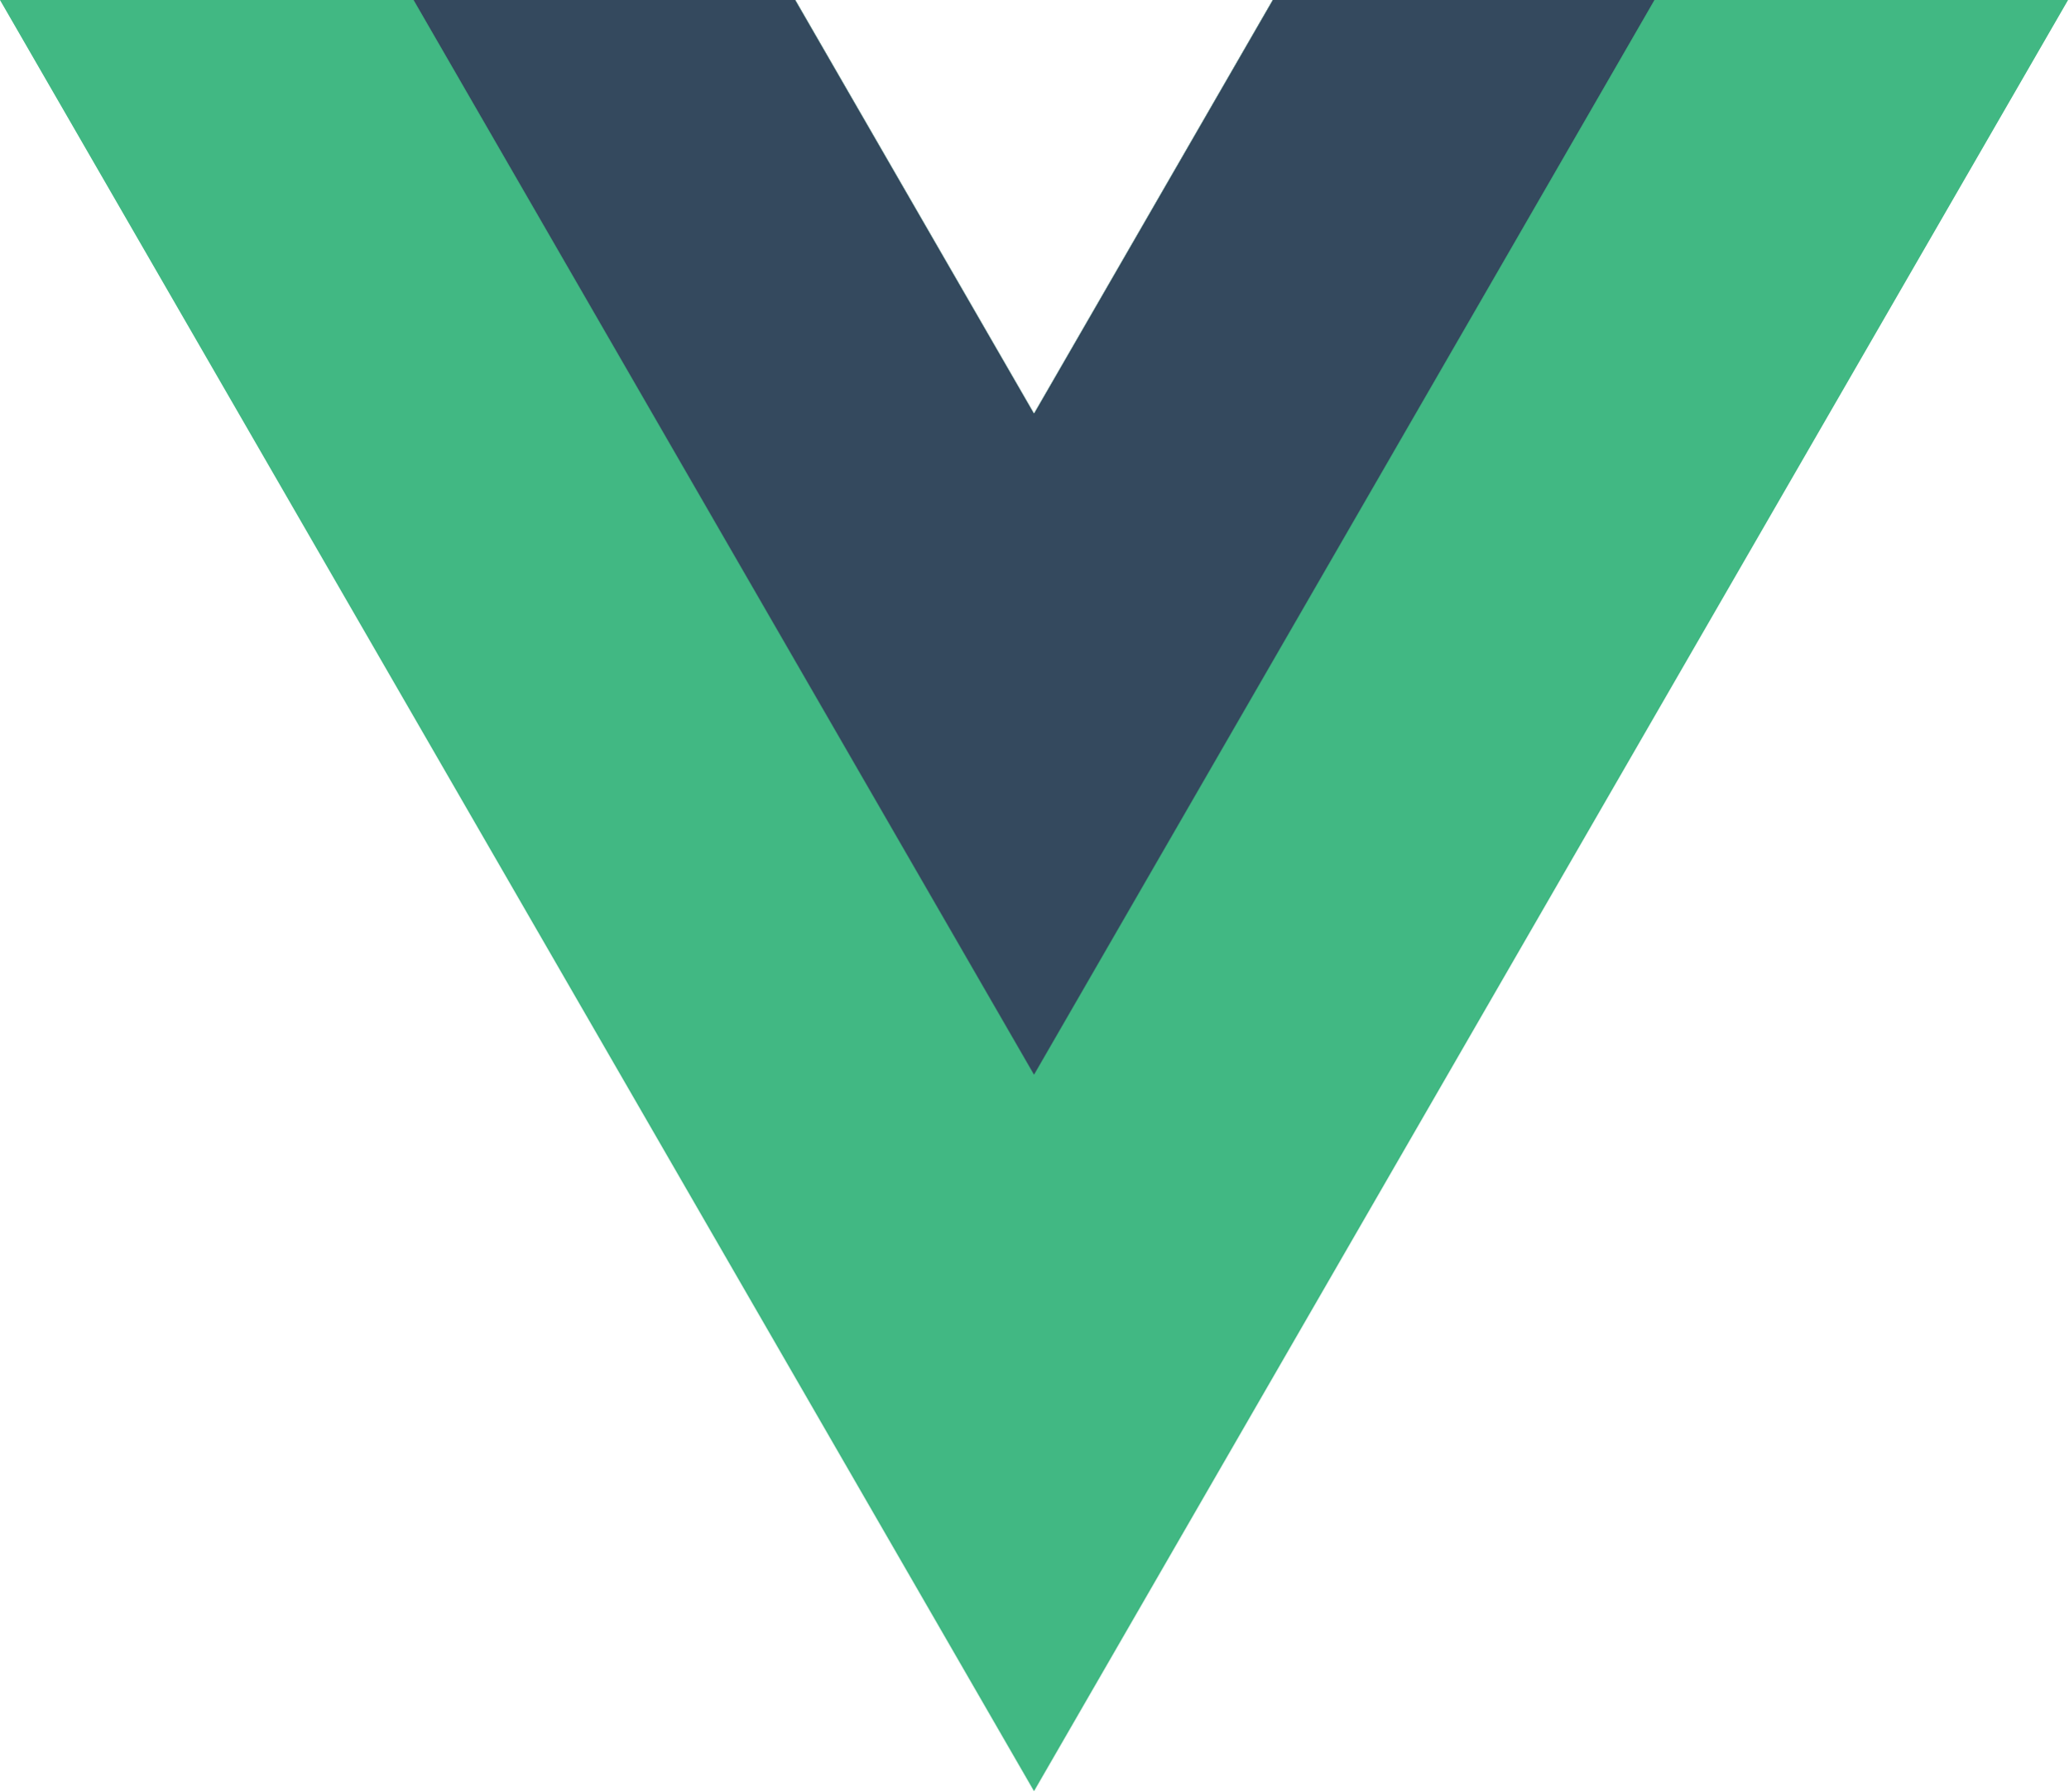
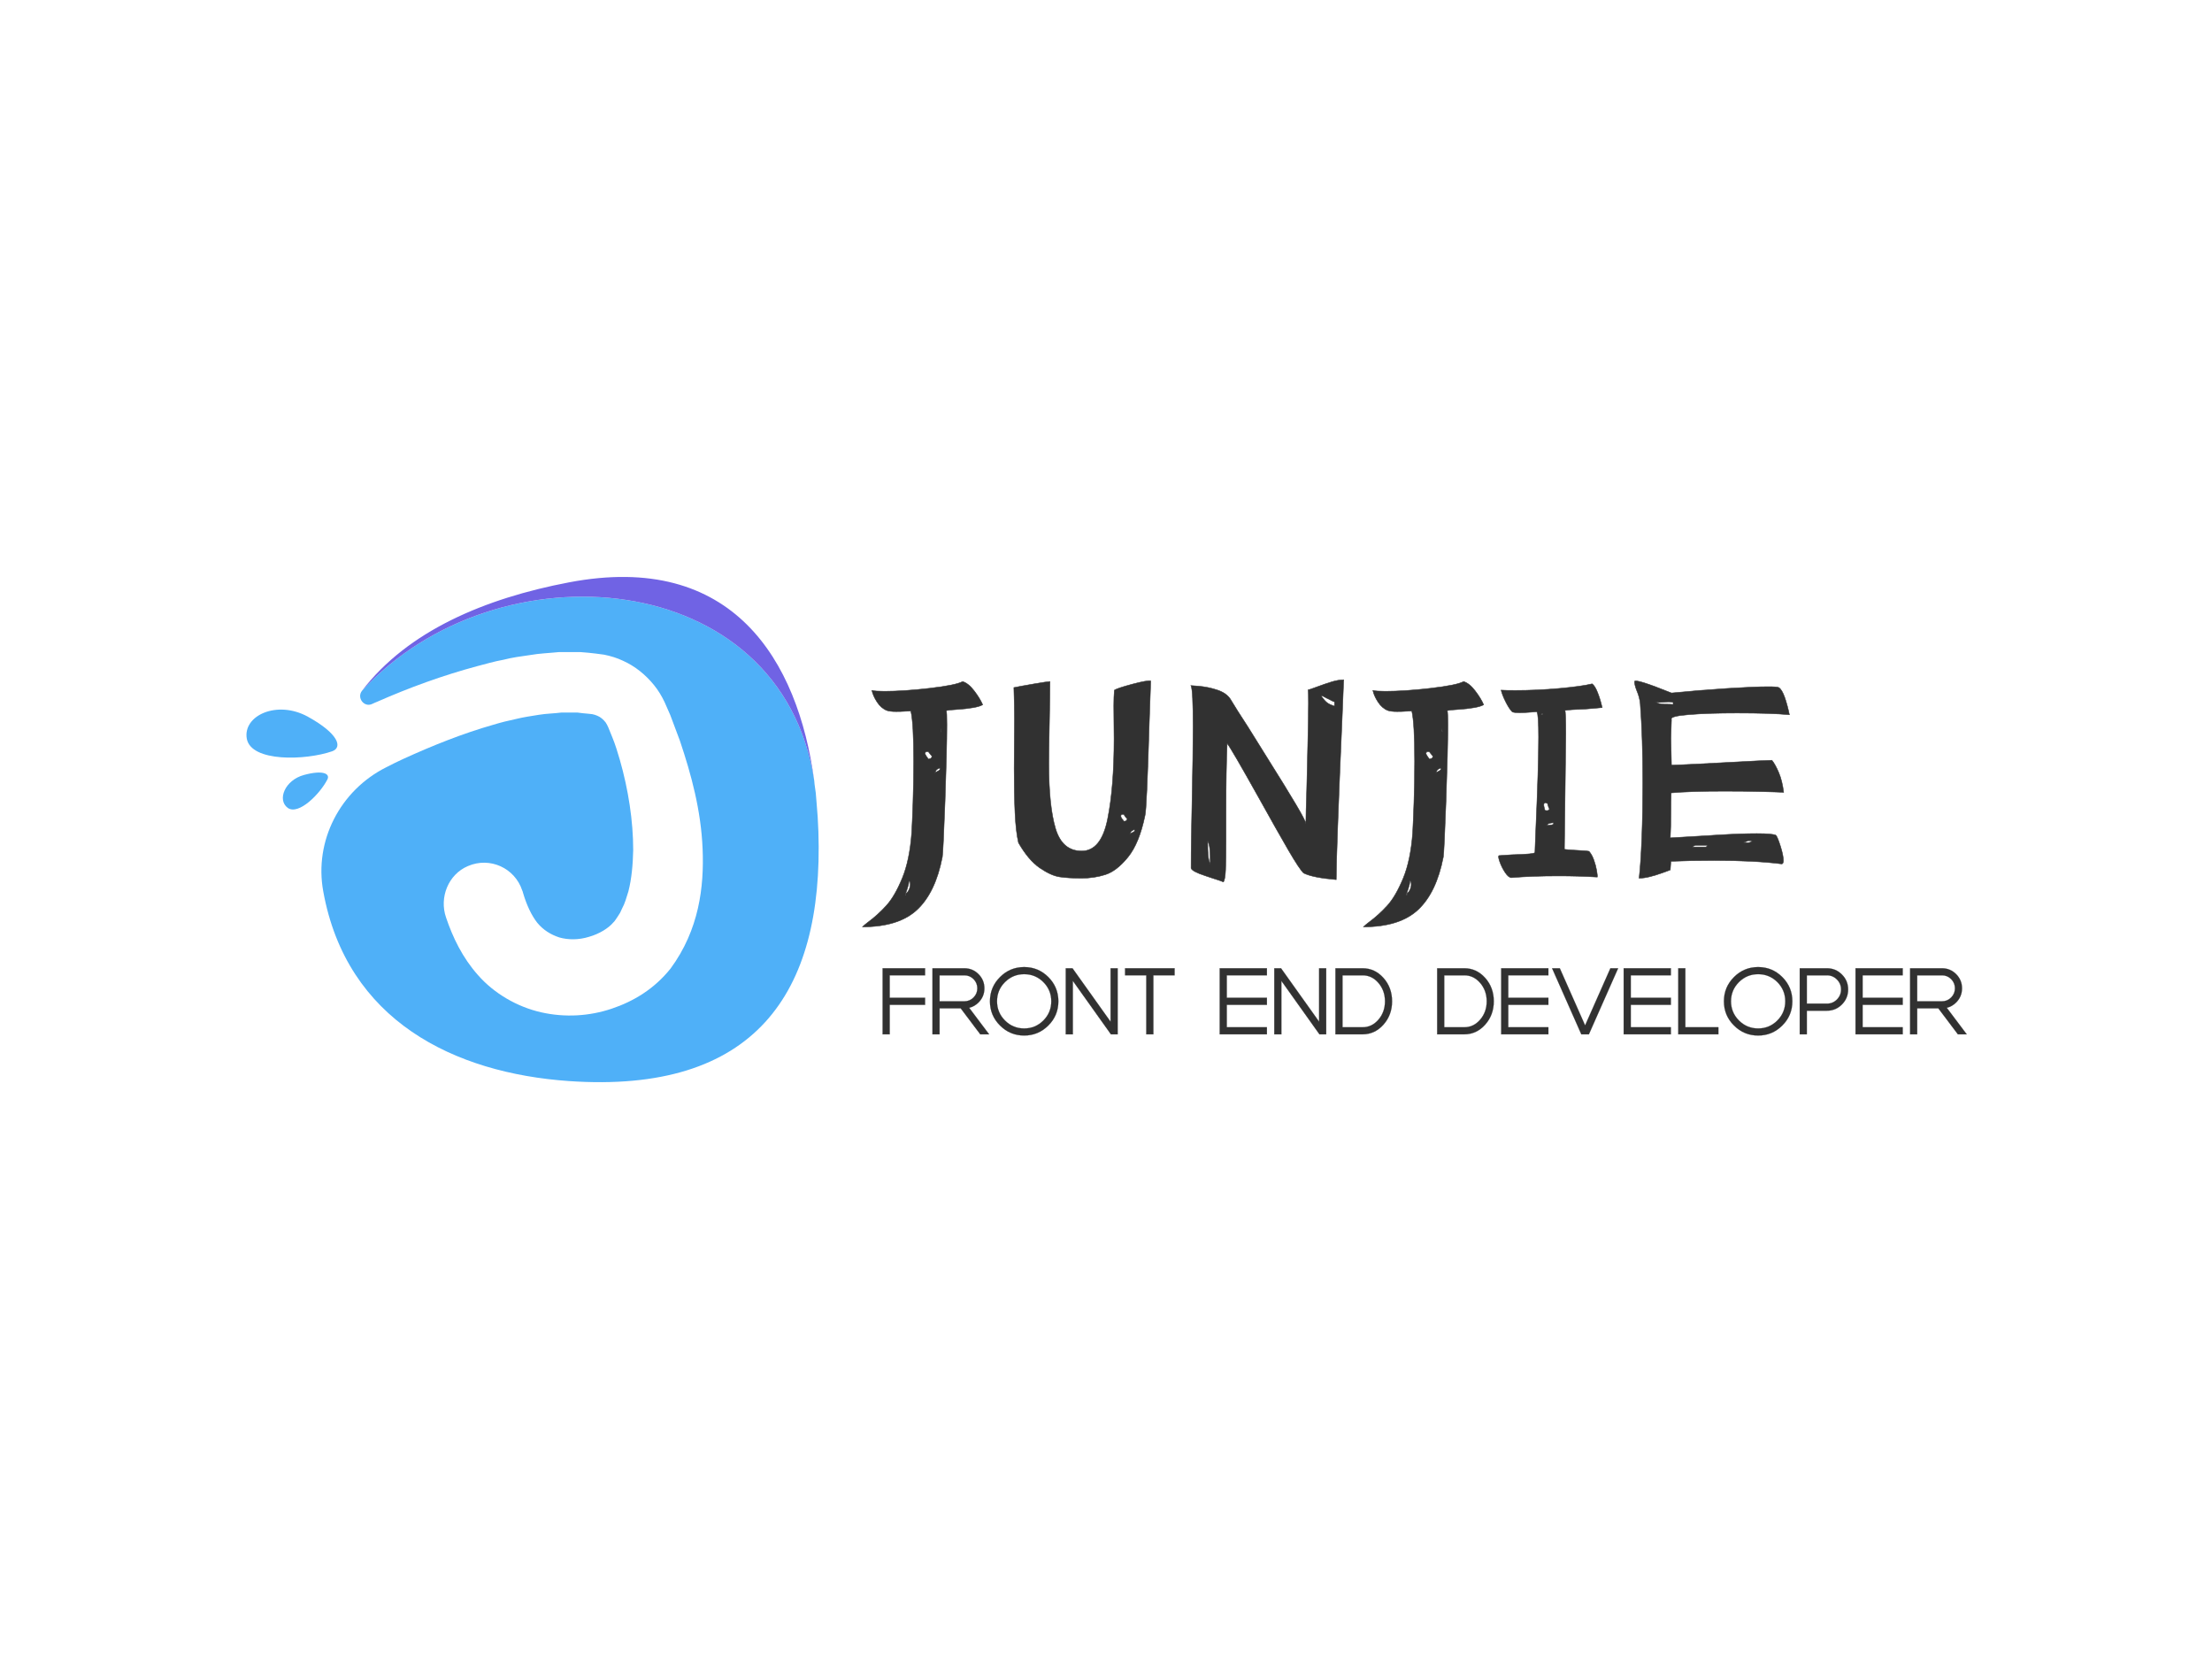
- <svg xmlns="http://www.w3.org/2000/svg" viewBox="0 0 261.76 226.69">
-   <path d="M161.096.001l-30.225 52.351L100.647.001H-.005l130.877 226.688L261.749.001z" fill="#41b883" />
-   <path d="M161.096.001l-30.225 52.351L100.647.001H52.346l78.526 136.01L209.398.001z" fill="#34495e" />
+ <svg xmlns="http://www.w3.org/2000/svg" data-noselect="" viewBox="-29.135 -3.1 717.988 538.491" width="717.988" ref="svg_canvas" height="538.491" preserveAspectRatio="none" version="1.1" style="background: rgba(255, 255, 255, 0);">
+   <def />
+   <g id="shape_JZfIU9uh3q" ref="shape_JZfIU9uh3q" key="shape_JZfIU9uh3q" transform="translate(50.86487,184.1559) rotate(0,92.86781,92.86781) scale(1,1)" style="cursor:move;display:inline;opacity:1;" filter="">
+     <g style="display:inline">
+       <rect fill="rgba(0,0,0,0)" width="205.736" height="183.98" x="-10" y="-10" />
+       <svg version="1.1" id="å¾å±_1" x="0px" y="0px" width="185.736" height="163.98" viewBox="-0.007 0.002 178.898 157.944" style="enable-background:new 0 0 178.9 158.1;" xml:space="preserve" class="style-removed" preserveAspectRatio="none" data-parent="shape_JZfIU9uh3q">
+         <g>
+           <g>
+             <path d="M26.8,54.5c3.3-1.2,2-5.5-7.6-10.8c-9.6-5.3-20.4-0.4-19.1,6.9C1.5,57.9,18.4,57.4,26.8,54.5z" fill="#4FB0F8" />
+             <path d="M12.9,72.2c3.4,2.4,10.1-4.4,12.4-8.9c0.9-1.8-1.4-3-7.3-1.4C12,63.5,9.5,69.7,12.9,72.2z" fill="#4FB0F8" />
+           </g>
+           <g>
+             <path d="M177.6,64.8c-0.1-0.4-0.1-0.7-0.1-1.1C177.6,64.1,177.6,64.4,177.6,64.8z" fill="none" />
+             <path d="M178.2,70.2c-0.1-1.8-0.3-3.6-0.6-5.4c0-0.4-0.1-0.7-0.1-1.1C167.2-3.4,78.4-10.5,36.1,35.6    c-1.7,2.2,0.7,5.3,3.2,4.1c0.5-0.2,1-0.5,1.6-0.7c10-4.4,20.4-8.2,31.2-11.1c2.7-0.7,5.4-1.5,8.2-2c2.7-0.7,5.6-1.1,8.5-1.5    c2.8-0.5,5.9-0.6,8.8-0.9l4.6,0l2.3,0l2.4,0.2c1.6,0.2,3,0.3,4.9,0.6c2,0.4,4,1,5.9,1.9c3.8,1.7,7.1,4.4,9.7,7.6    c1.3,1.6,2.4,3.4,3.3,5.3c0.7,1.6,1.2,2.7,1.8,4.1c1,2.7,2,5.3,3,8c3.6,10.7,6.6,21.8,7.1,33.8c0.5,11.9-1.1,25.3-10,37.4    c-5.1,6.4-11.6,10.3-18.5,12.6c-6.9,2.3-14.5,2.8-22,1.1c-7.5-1.7-14.7-5.9-19.7-11.6c-4.9-5.5-7.9-11.8-10-18    c-2.2-6.3,0.7-13.5,6.8-16.1c6.9-3,14.7,0.6,17,7.6c0,0.1,0.1,0.2,0.1,0.2l0.2,0.7c1.1,3.7,2.6,6.9,4.4,9.2    c1.9,2.3,4.2,3.7,6.9,4.6c2.8,0.8,6.1,0.8,9.3-0.2c3.2-0.9,6.1-2.7,7.6-4.5c0.4-0.3,0.9-1.2,1.4-1.9l0.7-1.1l0.6-1.3    c0.9-1.6,1.4-3.5,2-5.4c1-3.9,1.4-8.3,1.5-12.9c0-9.1-1.5-18.9-4.2-28.3c-0.7-2.4-1.4-4.7-2.3-6.9l-1.3-3.2    c-0.2-0.5-0.5-1-0.8-1.5c-0.7-0.9-1.6-1.7-2.6-2.1c-0.5-0.2-1-0.4-1.6-0.5c-0.7-0.1-2-0.2-3-0.3l-1.6-0.2l-1.7,0l-3.4,0    c-2.3,0.3-4.6,0.3-7,0.7c-2.4,0.4-4.7,0.7-7.1,1.3c-2.4,0.5-4.8,1.1-7.1,1.8c-9.5,2.7-19,6.5-28.2,10.7c-1.8,0.8-3.5,1.7-5.3,2.6    c-14.4,7.2-22.6,23-19.7,38.8c7.3,40.4,40.9,56.8,76.8,59.3c57.8,4,79.7-27,78-78C178.7,76.6,178.5,73.4,178.2,70.2z" fill="#4FB0F8" />
+             <path d="M177.5,63.7c-5.1-37.6-25.4-71.8-76.7-62c-26.3,5-50.4,15.2-64.7,33.9C78.4-10.5,167.2-3.4,177.5,63.7z" fill="#7063E4" />
+           </g>
+         </g>
+       </svg>
+     </g>
+   </g>
+   <g id="shape_RwMyvYnIc6" ref="shape_RwMyvYnIc6" key="shape_RwMyvYnIc6" transform="translate(155.9332,-92.52958) rotate(0,360.6584,339.6756) scale(1,1)" style="cursor:move;display:inline;opacity:1;" filter="">
+     <g style="display:inline">
+       <svg version="1.1" width="678.68" height="679.351" viewBox="0 0 678.68 679.351" preserveAspectRatio="none" data-parent="shape_RwMyvYnIc6">
+         <rect fill="rgba(0,0,0,0)" width="307" height="92" x="92.92" y="293.676" />
+         <g data-width="306.636" transform="translate(92.92, 0)">
+           <path d="M5.02-62.16L5.02-62.16Q6.13-61.88 9.11-61.88L9.11-61.88Q15.24-61.88 23.74-62.86Q32.24-63.84 34.47-65.04L34.47-65.04Q36.33-64.49 38.19-62.07Q40.05-59.65 40.98-57.52L40.98-57.52Q39.21-56.40 32.24-55.94L32.24-55.94Q31.78-55.94 30.38-55.80Q28.99-55.66 29.18-55.47L29.18-55.47Q29.36-55.10 29.36-51.01L29.36-51.01Q29.36-42.84 28.76-26.25Q28.15-9.66 27.88-8.08L27.88-8.08Q25.65 3.44 19.70 9.01Q13.75 14.59 1.95 14.59L1.95 14.59Q2.60 13.94 3.72 13.10L3.72 13.10Q6.97 10.69 9.71 7.67Q12.45 4.65 14.87-1.21Q17.28-7.06 17.93-15.89L17.93-15.89Q18.12-19.05 18.35-25.69Q18.58-32.34 18.58-39.12L18.58-39.12Q18.58-51.57 17.65-55.47L17.65-55.47Q16.91-55.47 15.66-55.38Q14.40-55.29 12.92-55.29L12.92-55.29Q10.87-55.29 9.85-55.66L9.85-55.66Q7.99-56.40 6.69-58.40Q5.39-60.40 5.02-62.16L5.02-62.16ZM27.60-48.60L27.60-48.60Q27.50-49.53 27.32-49.71L27.32-49.71Q27.41-48.97 27.60-48.60L27.60-48.60ZM24.44-40.42L24.44-40.42Q24.44-40.70 24.53-40.79L24.53-40.79Q24.25-41.07 23.88-41.58Q23.51-42.09 23.32-42.28L23.32-42.28L22.58-42.28L22.30-41.91Q22.21-41.91 22.25-41.81Q22.30-41.72 22.30-41.54L22.30-41.54Q22.49-41.07 22.81-40.65Q23.14-40.23 23.32-39.86L23.32-39.86Q23.79-39.96 24.02-40.05Q24.25-40.14 24.44-40.42L24.44-40.42ZM27.04-36.42L27.04-36.42Q27.13-36.52 27.13-36.61Q27.13-36.70 27.04-36.98L27.04-36.98Q26.30-36.70 26.02-36.42Q25.74-36.15 25.46-35.40L25.46-35.40Q25.65-35.59 26.25-35.87Q26.85-36.15 27.04-36.42L27.04-36.42ZM16.08 3.72L16.08 3.72Q16.63 3.44 17.05 2.56Q17.47 1.67 17.47 0.74L17.47 0.74Q17.47 0 17.10-0.46L17.10-0.46Q17.00 0.74 16.54 2.09Q16.08 3.44 15.80 4.27L15.80 4.27L16.08 4.27L16.08 3.72Z" transform="translate(0 375.6756) " fill="rgb(49, 49, 49)" stroke="rgb(49, 49, 49)" stroke-width="0.155" data-glyph-w="41.814" data-glyph-h="121.63228000000001" data-glyph-ascender="96.91556" data-glyph-descender="-24.716720000000002" />
+           <path d="M10.78-12.73L10.78-12.73Q9.94-16.35 9.66-22.35Q9.38-28.34 9.38-36.80L9.38-36.80L9.48-52.96Q9.48-57.33 9.29-63.09L9.29-63.09Q11.62-63.56 15.94-64.30Q20.26-65.04 21.00-65.04L21.00-65.04Q21.00-60.40 20.81-51.29L20.81-51.29Q20.63-42.37 20.63-38.38L20.63-38.38Q20.63-24.62 22.81-17.33Q25.00-10.04 31.31-10.04L31.31-10.04Q37.63-10.04 39.72-20.44Q41.81-30.85 41.81-46.46L41.81-46.46L41.72-57.24Q41.72-60.03 41.91-62.26L41.91-62.26Q42.93-62.91 47.81-64.21Q52.69-65.51 53.71-65.23L53.71-65.23L53.24-51.76Q52.41-23.32 51.85-21.56L51.85-21.56Q49.99-12.54 46.32-8.04Q42.65-3.53 38.98-2.37Q35.31-1.21 31.31-1.21L31.31-1.21Q27.04-1.21 24.21-1.63Q21.37-2.04 17.70-4.55Q14.03-7.06 10.78-12.73L10.78-12.73ZM46.00-20.16L46.00-20.16Q46.00-20.44 46.09-20.54L46.09-20.54Q45.62-20.81 44.97-21.93L44.97-21.93L44.23-21.93L44.04-21.56Q43.95-21.56 44.00-21.46Q44.04-21.37 44.04-21.19L44.04-21.19Q44.14-20.72 44.46-20.40Q44.79-20.07 44.97-19.70L44.97-19.70Q45.44-19.70 45.62-19.79Q45.81-19.88 46.00-20.16L46.00-20.16ZM48.41-16.45L48.41-16.45Q48.50-16.54 48.50-16.63Q48.50-16.73 48.41-17.00L48.41-17.00Q47.76-16.73 47.48-16.49Q47.20-16.26 46.92-15.52L46.92-15.52Q47.20-15.80 47.76-16.03Q48.32-16.26 48.41-16.45L48.41-16.45Z" transform="translate(41.814 375.6756) " fill="rgb(49, 49, 49)" stroke="rgb(49, 49, 49)" stroke-width="0.155" data-glyph-w="60.398" data-glyph-h="121.63228000000001" data-glyph-ascender="96.91556" data-glyph-descender="-24.716720000000002" />
+           <path d="M44.42-62.35L44.42-62.35Q44.69-62.35 46.65-63.09L46.65-63.09Q50.18-64.39 52.22-65.00Q54.27-65.60 55.94-65.60L55.94-65.60L55.47-53.89Q53.52-9.01 53.52-0.74L53.52-0.74Q45.90-1.39 42.93-2.88L42.93-2.88Q41.63-4.09 38.00-10.31Q34.38-16.54 28.34-27.41L28.34-27.41Q19.51-43.21 18.12-44.97L18.12-44.97Q17.75-36.80 17.75-22.77L17.75-22.77L17.75-13.57Q17.75-7.15 17.61-3.95Q17.47-0.74 16.91 0L16.91 0Q16.08-0.37 13.38-1.21L13.38-1.21Q12.92-1.39 10.92-2.04Q8.92-2.69 7.76-3.30Q6.60-3.90 6.41-4.46L6.41-4.46Q6.41-9.38 6.50-14.54Q6.60-19.70 6.69-24.35L6.69-24.35Q7.06-42.19 7.06-50.36L7.06-50.36Q7.06-62.07 6.41-63.65L6.41-63.65Q5.48-63.84 8.73-63.56Q11.99-63.28 14.91-62.30Q17.84-61.33 19.14-59.38L19.14-59.38Q21.19-55.94 24.90-50.27L24.90-50.27Q26.30-47.95 31.73-39.31Q37.17-30.66 40.42-25.18Q43.67-19.70 43.67-18.86L43.67-18.86Q43.67-21.93 43.95-30.11L43.95-30.11Q44.04-34.66 44.28-44.09Q44.51-53.52 44.51-57.98L44.51-57.98Q44.51-61.79 44.42-62.35L44.42-62.35ZM52.96-58.45L52.96-58.45Q52.59-58.54 52.08-58.82Q51.57-59.10 51.01-59.38L51.01-59.38Q50.73-59.47 49.90-59.93Q49.06-60.40 48.83-60.44Q48.60-60.49 48.88-60.03L48.88-60.03Q49.90-58.63 50.69-58.08Q51.48-57.52 52.96-57.05L52.96-57.05L52.96-58.45ZM11.80-13.29L11.80-13.29Q11.80-10.59 11.94-8.78Q12.08-6.97 12.64-5.76L12.64-5.76Q12.64-8.64 12.50-10.45Q12.36-12.27 11.80-13.29L11.80-13.29Z" transform="translate(102.212 375.6756) " fill="rgb(49, 49, 49)" stroke="rgb(49, 49, 49)" stroke-width="0.155" data-glyph-w="60.398" data-glyph-h="121.63228000000001" data-glyph-ascender="96.91556" data-glyph-descender="-24.716720000000002" />
+           <path d="M5.02-62.16L5.02-62.16Q6.13-61.88 9.11-61.88L9.11-61.88Q15.24-61.88 23.74-62.86Q32.24-63.84 34.47-65.04L34.47-65.04Q36.33-64.49 38.19-62.07Q40.05-59.65 40.98-57.52L40.98-57.52Q39.21-56.40 32.24-55.94L32.24-55.94Q31.78-55.94 30.38-55.80Q28.99-55.66 29.18-55.47L29.18-55.47Q29.36-55.10 29.36-51.01L29.36-51.01Q29.36-42.84 28.76-26.25Q28.15-9.66 27.88-8.08L27.88-8.08Q25.65 3.44 19.70 9.01Q13.75 14.59 1.95 14.59L1.95 14.59Q2.60 13.94 3.72 13.10L3.72 13.10Q6.97 10.69 9.71 7.67Q12.45 4.65 14.87-1.21Q17.28-7.06 17.93-15.89L17.93-15.89Q18.12-19.05 18.35-25.69Q18.58-32.34 18.58-39.12L18.58-39.12Q18.58-51.57 17.65-55.47L17.65-55.47Q16.91-55.47 15.66-55.38Q14.40-55.29 12.92-55.29L12.92-55.29Q10.87-55.29 9.85-55.66L9.85-55.66Q7.99-56.40 6.69-58.40Q5.39-60.40 5.02-62.16L5.02-62.16ZM27.60-48.60L27.60-48.60Q27.50-49.53 27.32-49.71L27.32-49.71Q27.41-48.97 27.60-48.60L27.60-48.60ZM24.44-40.42L24.44-40.42Q24.44-40.70 24.53-40.79L24.53-40.79Q24.25-41.07 23.88-41.58Q23.51-42.09 23.32-42.28L23.32-42.28L22.58-42.28L22.30-41.91Q22.21-41.91 22.25-41.81Q22.30-41.72 22.30-41.54L22.30-41.54Q22.49-41.07 22.81-40.65Q23.14-40.23 23.32-39.86L23.32-39.86Q23.79-39.96 24.02-40.05Q24.25-40.14 24.44-40.42L24.44-40.42ZM27.04-36.42L27.04-36.42Q27.13-36.52 27.13-36.61Q27.13-36.70 27.04-36.98L27.04-36.98Q26.30-36.70 26.02-36.42Q25.74-36.15 25.46-35.40L25.46-35.40Q25.65-35.59 26.25-35.87Q26.85-36.15 27.04-36.42L27.04-36.42ZM16.08 3.72L16.08 3.72Q16.63 3.44 17.05 2.56Q17.47 1.67 17.47 0.74L17.47 0.74Q17.47 0 17.10-0.46L17.10-0.46Q17.00 0.74 16.54 2.09Q16.08 3.44 15.80 4.27L15.80 4.27L16.08 4.27L16.08 3.72Z" transform="translate(162.61 375.6756) " fill="rgb(49, 49, 49)" stroke="rgb(49, 49, 49)" stroke-width="0.155" data-glyph-w="41.814" data-glyph-h="121.63228000000001" data-glyph-ascender="96.91556" data-glyph-descender="-24.716720000000002" />
+           <path d="M33.36-9.94L33.36-9.94Q34.29-8.92 34.94-7.11Q35.59-5.30 35.87-3.58Q36.15-1.86 36.05-1.58L36.05-1.58Q30.01-1.95 23.42-1.95L23.42-1.95Q14.87-1.95 8.18-1.39L8.18-1.39Q7.25-1.39 6.13-3.07Q5.02-4.74 4.37-6.60Q3.72-8.46 4.18-8.55L4.18-8.55L8.36-8.83Q15.80-9.01 15.80-9.57L15.80-9.57L16.08-16.73Q17.00-37.45 17.00-47.02L17.00-47.02Q17.00-54.27 16.45-55.19L16.45-55.19Q16.45-55.29 14.59-55.10L14.59-55.10Q12.36-54.92 10.87-54.92L10.87-54.92Q9.01-54.92 8.46-55.19L8.46-55.19Q7.43-56.22 6.32-58.45Q5.20-60.68 4.83-62.26L4.83-62.26Q6.32-62.16 9.48-62.16L9.48-62.16Q16.35-62.16 23.65-62.81Q30.94-63.46 34.38-64.30L34.38-64.30Q35.31-63.65 36.19-61.37Q37.08-59.10 37.63-56.59L37.63-56.59Q36.98-56.50 35.17-56.36Q33.36-56.22 32.24-56.12L32.24-56.12Q27.04-55.94 25.55-55.66L25.55-55.66Q25.83-55.10 25.83-48.13L25.83-48.13Q25.83-48.04 25.55-24.90L25.55-24.90L25.37-10.59Q25.83-10.50 28.71-10.31L28.71-10.31Q32.52-10.13 33.36-9.94L33.36-9.94ZM20.54-23.69L20.54-23.69Q20.26-24.07 20.12-24.62Q19.98-25.18 19.88-25.46L19.88-25.46L19.23-25.74Q19.14-25.65 19.00-25.60Q18.86-25.55 18.77-25.46L18.77-25.46Q18.68-25.46 18.72-25.37Q18.77-25.27 18.68-25.09L18.68-25.09Q18.68-24.62 18.82-24.16Q18.96-23.69 19.05-23.23L19.05-23.23Q19.51-23.14 19.75-23.14Q19.98-23.14 20.26-23.32L20.26-23.32L20.54-23.69ZM21.65-18.68L21.65-18.68Q21.84-18.77 21.84-18.91Q21.84-19.05 21.84-19.23L21.84-19.23Q20.91-19.14 20.44-19.00Q19.98-18.86 19.51-18.31L19.51-18.31Q19.79-18.40 20.63-18.44Q21.46-18.49 21.65-18.68L21.65-18.68ZM17.75-54.36L18.31-54.36L18.31-54.73L17.75-54.36Z" transform="translate(204.424 375.6756) " fill="rgb(49, 49, 49)" stroke="rgb(49, 49, 49)" stroke-width="0.155" data-glyph-w="41.814" data-glyph-h="121.63228000000001" data-glyph-ascender="96.91556" data-glyph-descender="-24.716720000000002" />
+           <path d="M18.31-37.91L18.31-37.91Q20.54-37.91 46.46-39.31L46.46-39.31L50.92-39.49Q52.04-38.10 53.15-35.45Q54.27-32.80 54.73-29.08L54.73-29.08Q53.15-29.18 47.53-29.32Q41.91-29.46 35.59-29.46L35.59-29.46Q24.35-29.46 18.21-28.90L18.21-28.90Q18.12-26.30 18.12-22.21L18.12-22.21Q18.12-17.84 17.93-14.31L17.93-14.31Q18.31-14.31 24.25-14.68L24.25-14.68Q25.92-14.77 33.40-15.24Q40.88-15.70 46.00-15.70L46.00-15.70Q51.11-15.70 52.22-15.15L52.22-15.15Q52.78-14.50 53.71-11.52Q54.64-8.55 54.64-6.97L54.64-6.97Q54.64-5.85 54.08-5.85L54.08-5.85Q45.16-6.97 32.15-6.97L32.15-6.97Q24.62-6.97 18.12-6.69L18.12-6.69L17.93-3.90Q17.47-3.72 15.42-2.97Q13.38-2.23 11.38-1.72Q9.38-1.21 7.81-1.21L7.81-1.21Q8.36-6.04 8.69-14.45Q9.01-22.86 9.01-32.06L9.01-32.06Q9.01-46.83 8.18-57.80L8.18-57.80Q7.99-59.93 7.06-62.07L7.06-62.07Q6.32-63.93 6.32-65.04L6.32-65.04Q6.32-66.16 18.31-61.33L18.31-61.33Q27.69-62.26 36.47-62.81Q45.25-63.37 49.71-63.37L49.71-63.37Q52.69-63.37 53.15-63.09L53.15-63.09Q54.17-62.44 55.06-59.93Q55.94-57.42 56.59-54.27L56.59-54.27Q50.55-54.82 39.58-54.82L39.58-54.82Q30.29-54.82 24.02-54.31Q17.75-53.80 18.31-52.78L18.31-52.78Q18.12-47.95 18.12-46.65L18.12-46.65L18.31-37.91ZM13.19-58.45L13.19-58.45Q14.12-57.70 15.98-57.70L15.98-57.70Q17.84-57.70 18.86-57.61L18.86-57.61L18.86-58.26Q18.40-58.45 17.47-58.45L17.47-58.45Q16.73-58.45 15.94-58.35Q15.15-58.26 14.50-58.26L14.50-58.26Q13.94-58.26 13.19-58.45L13.19-58.45ZM43.11-13.38L43.11-13.38Q42.93-13.19 42.46-13.06Q42.00-12.92 41.72-12.82L41.72-12.82L42.93-12.73Q44.14-12.73 44.51-13.38L44.51-13.38L43.11-13.38ZM26.11-11.89L26.11-11.89Q26.02-11.89 25.65-11.71Q25.27-11.52 25.09-11.34L25.09-11.34L29.55-11.34L29.92-11.71L29.92-11.89L26.11-11.89Z" transform="translate(246.238 375.6756) " fill="rgb(49, 49, 49)" stroke="rgb(49, 49, 49)" stroke-width="0.155" data-glyph-w="60.398" data-glyph-h="121.63228000000001" data-glyph-ascender="96.91556" data-glyph-descender="-24.716720000000002" />
+         </g>
+       </svg>
+     </g>
+   </g>
+   <g id="shape_I14yRV7qIA" ref="shape_I14yRV7qIA" key="shape_I14yRV7qIA" transform="translate(225.1032,218.1308) rotate(0,260.1088,109.0151) scale(1,1)" style="cursor:move;display:inline;opacity:1;" filter="">
+     <g style="display:inline">
+       <svg version="1.1" width="476" height="218.03" viewBox="0 0 476 218.03" preserveAspectRatio="none" data-parent="shape_I14yRV7qIA">
+         <rect fill="rgba(0,0,0,0)" width="353" height="30" x="30.75" y="94.015" />
+         <g data-width="352.7572734375" transform="translate(30.75, 0)">
+           <path d="M3.80-22.69L3.80-15.41L15.28-15.41L15.28-13.11L3.80-13.11L3.80-3.54L1.50-3.54L1.50-24.98L15.28-24.98L15.28-22.69L3.80-22.69Z" transform="translate(0 118.0151) " fill="rgb(49, 49, 49)" stroke="rgb(49, 49, 49)" stroke-width="0.051" data-glyph-w="16.185791015625" data-glyph-h="32.041259765625" data-glyph-ascender="25.76513671875" data-glyph-descender="-6.276123046875" />
+           <path d="M10.66-11.97L3.80-11.97L3.80-3.54L1.50-3.54L1.50-24.98L11.85-24.98Q14.53-24.98 16.44-23.08L16.44-23.08Q18.35-21.17 18.35-18.47L18.35-18.47Q18.35-15.78 16.44-13.87L16.44-13.87Q15.12-12.55 13.41-12.15L13.41-12.15L19.88-3.54L17.01-3.54L10.66-11.97ZM11.85-22.69L3.80-22.69L3.80-14.26L11.85-14.26Q13.59-14.26 14.82-15.50L14.82-15.50Q16.05-16.73 16.05-18.47L16.05-18.47Q16.05-20.22 14.82-21.46L14.82-21.46Q13.59-22.69 11.85-22.69L11.85-22.69Z" transform="translate(16.18579 118.0151) " fill="rgb(49, 49, 49)" stroke="rgb(49, 49, 49)" stroke-width="0.051" data-glyph-w="19.248779296875" data-glyph-h="32.041259765625" data-glyph-ascender="25.76513671875" data-glyph-descender="-6.276123046875" />
+           <path d="M12.01-25.37Q16.61-25.37 19.86-22.12L19.86-22.12Q23.11-18.86 23.11-14.26L23.11-14.26Q23.11-9.65 19.86-6.41L19.86-6.41Q16.61-3.15 12.01-3.15L12.01-3.15Q7.40-3.15 4.16-6.41L4.16-6.41Q0.90-9.65 0.90-14.26L0.90-14.26Q0.90-18.86 4.16-22.12L4.16-22.12Q7.40-25.37 12.01-25.37L12.01-25.37ZM12.01-23.06L12.01-23.06Q8.36-23.06 5.78-20.49L5.78-20.49Q3.20-17.91 3.20-14.26L3.20-14.26Q3.20-10.62 5.78-8.03L5.78-8.03Q8.36-5.45 12.01-5.45L12.01-5.45Q15.66-5.45 18.24-8.03L18.24-8.03Q20.81-10.62 20.81-14.26L20.81-14.26Q20.81-17.91 18.24-20.49L18.24-20.49Q15.66-23.06 12.01-23.06Z" transform="translate(35.43457 118.0151) " fill="rgb(49, 49, 49)" stroke="rgb(49, 49, 49)" stroke-width="0.051" data-glyph-w="24.0084228515625" data-glyph-h="32.041259765625" data-glyph-ascender="25.76513671875" data-glyph-descender="-6.276123046875" />
+           <path d="M16.05-7.64L16.05-24.98L18.35-24.98L18.35-3.54L16.16-3.54L3.80-20.89L3.80-3.54L1.50-3.54L1.50-24.98L3.69-24.98L16.05-7.64Z" transform="translate(59.44299 118.0151) " fill="rgb(49, 49, 49)" stroke="rgb(49, 49, 49)" stroke-width="0.051" data-glyph-w="19.849365234375" data-glyph-h="32.041259765625" data-glyph-ascender="25.76513671875" data-glyph-descender="-6.276123046875" />
+           <path d="M7.79-3.54L7.79-22.69L0.90-22.69L0.90-24.98L16.98-24.98L16.98-22.69L10.09-22.69L10.09-3.54L7.79-3.54Z" transform="translate(79.29236 118.0151) " fill="rgb(49, 49, 49)" stroke="rgb(49, 49, 49)" stroke-width="0.051" data-glyph-w="17.8824462890625" data-glyph-h="32.041259765625" data-glyph-ascender="25.76513671875" data-glyph-descender="-6.276123046875" />
+           <path d="" transform="translate(97.1748 118.0151) " fill="rgb(49, 49, 49)" stroke="rgb(49, 49, 49)" stroke-width="0.051" data-glyph-w="12.2385" data-glyph-h="30.75" data-glyph-ascender="27.06" data-glyph-descender="-3.69" />
+           <path d="M3.80-22.69L3.80-15.41L16.82-15.41L16.82-13.11L3.80-13.11L3.80-5.84L16.82-5.84L16.82-3.54L1.50-3.54L1.50-24.98L16.82-24.98L16.82-22.69L3.80-22.69Z" transform="translate(109.4133 118.0151) " fill="rgb(49, 49, 49)" stroke="rgb(49, 49, 49)" stroke-width="0.051" data-glyph-w="17.71728515625" data-glyph-h="32.041259765625" data-glyph-ascender="25.76513671875" data-glyph-descender="-6.276123046875" />
+           <path d="M16.05-7.64L16.05-24.98L18.35-24.98L18.35-3.54L16.16-3.54L3.80-20.89L3.80-3.54L1.50-3.54L1.50-24.98L3.69-24.98L16.05-7.64Z" transform="translate(127.1306 118.0151) " fill="rgb(49, 49, 49)" stroke="rgb(49, 49, 49)" stroke-width="0.051" data-glyph-w="19.849365234375" data-glyph-h="32.041259765625" data-glyph-ascender="25.76513671875" data-glyph-descender="-6.276123046875" />
+           <path d="M10.32-3.54L1.50-3.54L1.50-24.98L10.32-24.98Q14.28-24.98 17.09-21.85L17.09-21.85Q19.88-18.71 19.88-14.26L19.88-14.26Q19.88-9.82 17.09-6.68L17.09-6.68Q14.28-3.54 10.32-3.54L10.32-3.54ZM10.32-22.69L3.80-22.69L3.80-5.84L10.32-5.84Q13.33-5.84 15.45-8.30L15.45-8.30Q17.58-10.77 17.58-14.26L17.58-14.26Q17.58-17.75 15.45-20.22L15.45-20.22Q13.33-22.69 10.32-22.69L10.32-22.69Z" transform="translate(146.98 118.0151) " fill="rgb(49, 49, 49)" stroke="rgb(49, 49, 49)" stroke-width="0.051" data-glyph-w="20.7802734375" data-glyph-h="32.041259765625" data-glyph-ascender="25.76513671875" data-glyph-descender="-6.276123046875" />
+           <path d="" transform="translate(167.7602 118.0151) " fill="rgb(49, 49, 49)" stroke="rgb(49, 49, 49)" stroke-width="0.051" data-glyph-w="12.2385" data-glyph-h="30.75" data-glyph-ascender="27.06" data-glyph-descender="-3.69" />
+           <path d="M10.32-3.54L1.50-3.54L1.50-24.98L10.32-24.98Q14.28-24.98 17.09-21.85L17.09-21.85Q19.88-18.71 19.88-14.26L19.88-14.26Q19.88-9.82 17.09-6.68L17.09-6.68Q14.28-3.54 10.32-3.54L10.32-3.54ZM10.32-22.69L3.80-22.69L3.80-5.84L10.32-5.84Q13.33-5.84 15.45-8.30L15.45-8.30Q17.58-10.77 17.58-14.26L17.58-14.26Q17.58-17.75 15.45-20.22L15.45-20.22Q13.33-22.69 10.32-22.69L10.32-22.69Z" transform="translate(179.9987 118.0151) " fill="rgb(49, 49, 49)" stroke="rgb(49, 49, 49)" stroke-width="0.051" data-glyph-w="20.7802734375" data-glyph-h="32.041259765625" data-glyph-ascender="25.76513671875" data-glyph-descender="-6.276123046875" />
+           <path d="M3.80-22.69L3.80-15.41L16.82-15.41L16.82-13.11L3.80-13.11L3.80-5.84L16.82-5.84L16.82-3.54L1.50-3.54L1.50-24.98L16.82-24.98L16.82-22.69L3.80-22.69Z" transform="translate(200.779 118.0151) " fill="rgb(49, 49, 49)" stroke="rgb(49, 49, 49)" stroke-width="0.051" data-glyph-w="17.71728515625" data-glyph-h="32.041259765625" data-glyph-ascender="25.76513671875" data-glyph-descender="-6.276123046875" />
+           <path d="M21.74-24.98L19.23-24.98L11.02-6.44L2.81-24.98L0.30-24.98L9.79-3.54L12.25-3.54L21.74-24.98Z" transform="translate(218.4963 118.0151) " fill="rgb(49, 49, 49)" stroke="rgb(49, 49, 49)" stroke-width="0.051" data-glyph-w="22.04150390625" data-glyph-h="32.041259765625" data-glyph-ascender="25.76513671875" data-glyph-descender="-6.276123046875" />
+           <path d="M3.80-22.69L3.80-15.41L16.82-15.41L16.82-13.11L3.80-13.11L3.80-5.84L16.82-5.84L16.82-3.54L1.50-3.54L1.50-24.98L16.82-24.98L16.82-22.69L3.80-22.69Z" transform="translate(240.5378 118.0151) " fill="rgb(49, 49, 49)" stroke="rgb(49, 49, 49)" stroke-width="0.051" data-glyph-w="17.71728515625" data-glyph-h="32.041259765625" data-glyph-ascender="25.76513671875" data-glyph-descender="-6.276123046875" />
+           <path d="M3.80-24.98L3.80-5.84L14.52-5.84L14.52-3.54L1.50-3.54L1.50-24.98L3.80-24.98Z" transform="translate(258.2551 118.0151) " fill="rgb(49, 49, 49)" stroke="rgb(49, 49, 49)" stroke-width="0.051" data-glyph-w="15.4200439453125" data-glyph-h="32.041259765625" data-glyph-ascender="25.76513671875" data-glyph-descender="-6.276123046875" />
+           <path d="M12.01-25.37Q16.61-25.37 19.86-22.12L19.86-22.12Q23.11-18.86 23.11-14.26L23.11-14.26Q23.11-9.65 19.86-6.41L19.86-6.41Q16.61-3.15 12.01-3.15L12.01-3.15Q7.40-3.15 4.16-6.41L4.16-6.41Q0.90-9.65 0.90-14.26L0.90-14.26Q0.90-18.86 4.16-22.12L4.16-22.12Q7.40-25.37 12.01-25.37L12.01-25.37ZM12.01-23.06L12.01-23.06Q8.36-23.06 5.78-20.49L5.78-20.49Q3.20-17.91 3.20-14.26L3.20-14.26Q3.20-10.62 5.78-8.03L5.78-8.03Q8.36-5.45 12.01-5.45L12.01-5.45Q15.66-5.45 18.24-8.03L18.24-8.03Q20.81-10.62 20.81-14.26L20.81-14.26Q20.81-17.91 18.24-20.49L18.24-20.49Q15.66-23.06 12.01-23.06Z" transform="translate(273.6751 118.0151) " fill="rgb(49, 49, 49)" stroke="rgb(49, 49, 49)" stroke-width="0.051" data-glyph-w="24.0084228515625" data-glyph-h="32.041259765625" data-glyph-ascender="25.76513671875" data-glyph-descender="-6.276123046875" />
+           <path d="M10.32-24.98L1.50-24.98L1.50-3.54L3.80-3.54L3.80-11.20L10.32-11.20Q13.17-11.20 15.18-13.21L15.18-13.21Q17.21-15.24 17.21-18.09L17.21-18.09Q17.21-20.95 15.18-22.97L15.18-22.97Q13.17-24.98 10.32-24.98L10.32-24.98ZM3.80-22.69L10.32-22.69Q12.22-22.69 13.56-21.34L13.56-21.34Q14.91-20.00 14.91-18.09L14.91-18.09Q14.91-16.19 13.56-14.83L13.56-14.83Q12.22-13.50 10.32-13.50L10.32-13.50L3.80-13.50L3.80-22.69Z" transform="translate(297.6835 118.0151) " fill="rgb(49, 49, 49)" stroke="rgb(49, 49, 49)" stroke-width="0.051" data-glyph-w="18.107666015625" data-glyph-h="32.041259765625" data-glyph-ascender="25.76513671875" data-glyph-descender="-6.276123046875" />
+           <path d="M3.80-22.69L3.80-15.41L16.82-15.41L16.82-13.11L3.80-13.11L3.80-5.84L16.82-5.84L16.82-3.54L1.50-3.54L1.50-24.98L16.82-24.98L16.82-22.69L3.80-22.69Z" transform="translate(315.7912 118.0151) " fill="rgb(49, 49, 49)" stroke="rgb(49, 49, 49)" stroke-width="0.051" data-glyph-w="17.71728515625" data-glyph-h="32.041259765625" data-glyph-ascender="25.76513671875" data-glyph-descender="-6.276123046875" />
+           <path d="M10.66-11.97L3.80-11.97L3.80-3.54L1.50-3.54L1.50-24.98L11.85-24.98Q14.53-24.98 16.44-23.08L16.44-23.08Q18.35-21.17 18.35-18.47L18.35-18.47Q18.35-15.78 16.44-13.87L16.44-13.87Q15.12-12.55 13.41-12.15L13.41-12.15L19.88-3.54L17.01-3.54L10.66-11.97ZM11.85-22.69L3.80-22.69L3.80-14.26L11.85-14.26Q13.59-14.26 14.82-15.50L14.82-15.50Q16.05-16.73 16.05-18.47L16.05-18.47Q16.05-20.22 14.82-21.46L14.82-21.46Q13.59-22.69 11.85-22.69L11.85-22.69Z" transform="translate(333.5085 118.0151) " fill="rgb(49, 49, 49)" stroke="rgb(49, 49, 49)" stroke-width="0.051" data-glyph-w="19.248779296875" data-glyph-h="32.041259765625" data-glyph-ascender="25.76513671875" data-glyph-descender="-6.276123046875" />
+         </g>
+       </svg>
+     </g>
+   </g>
</svg>
